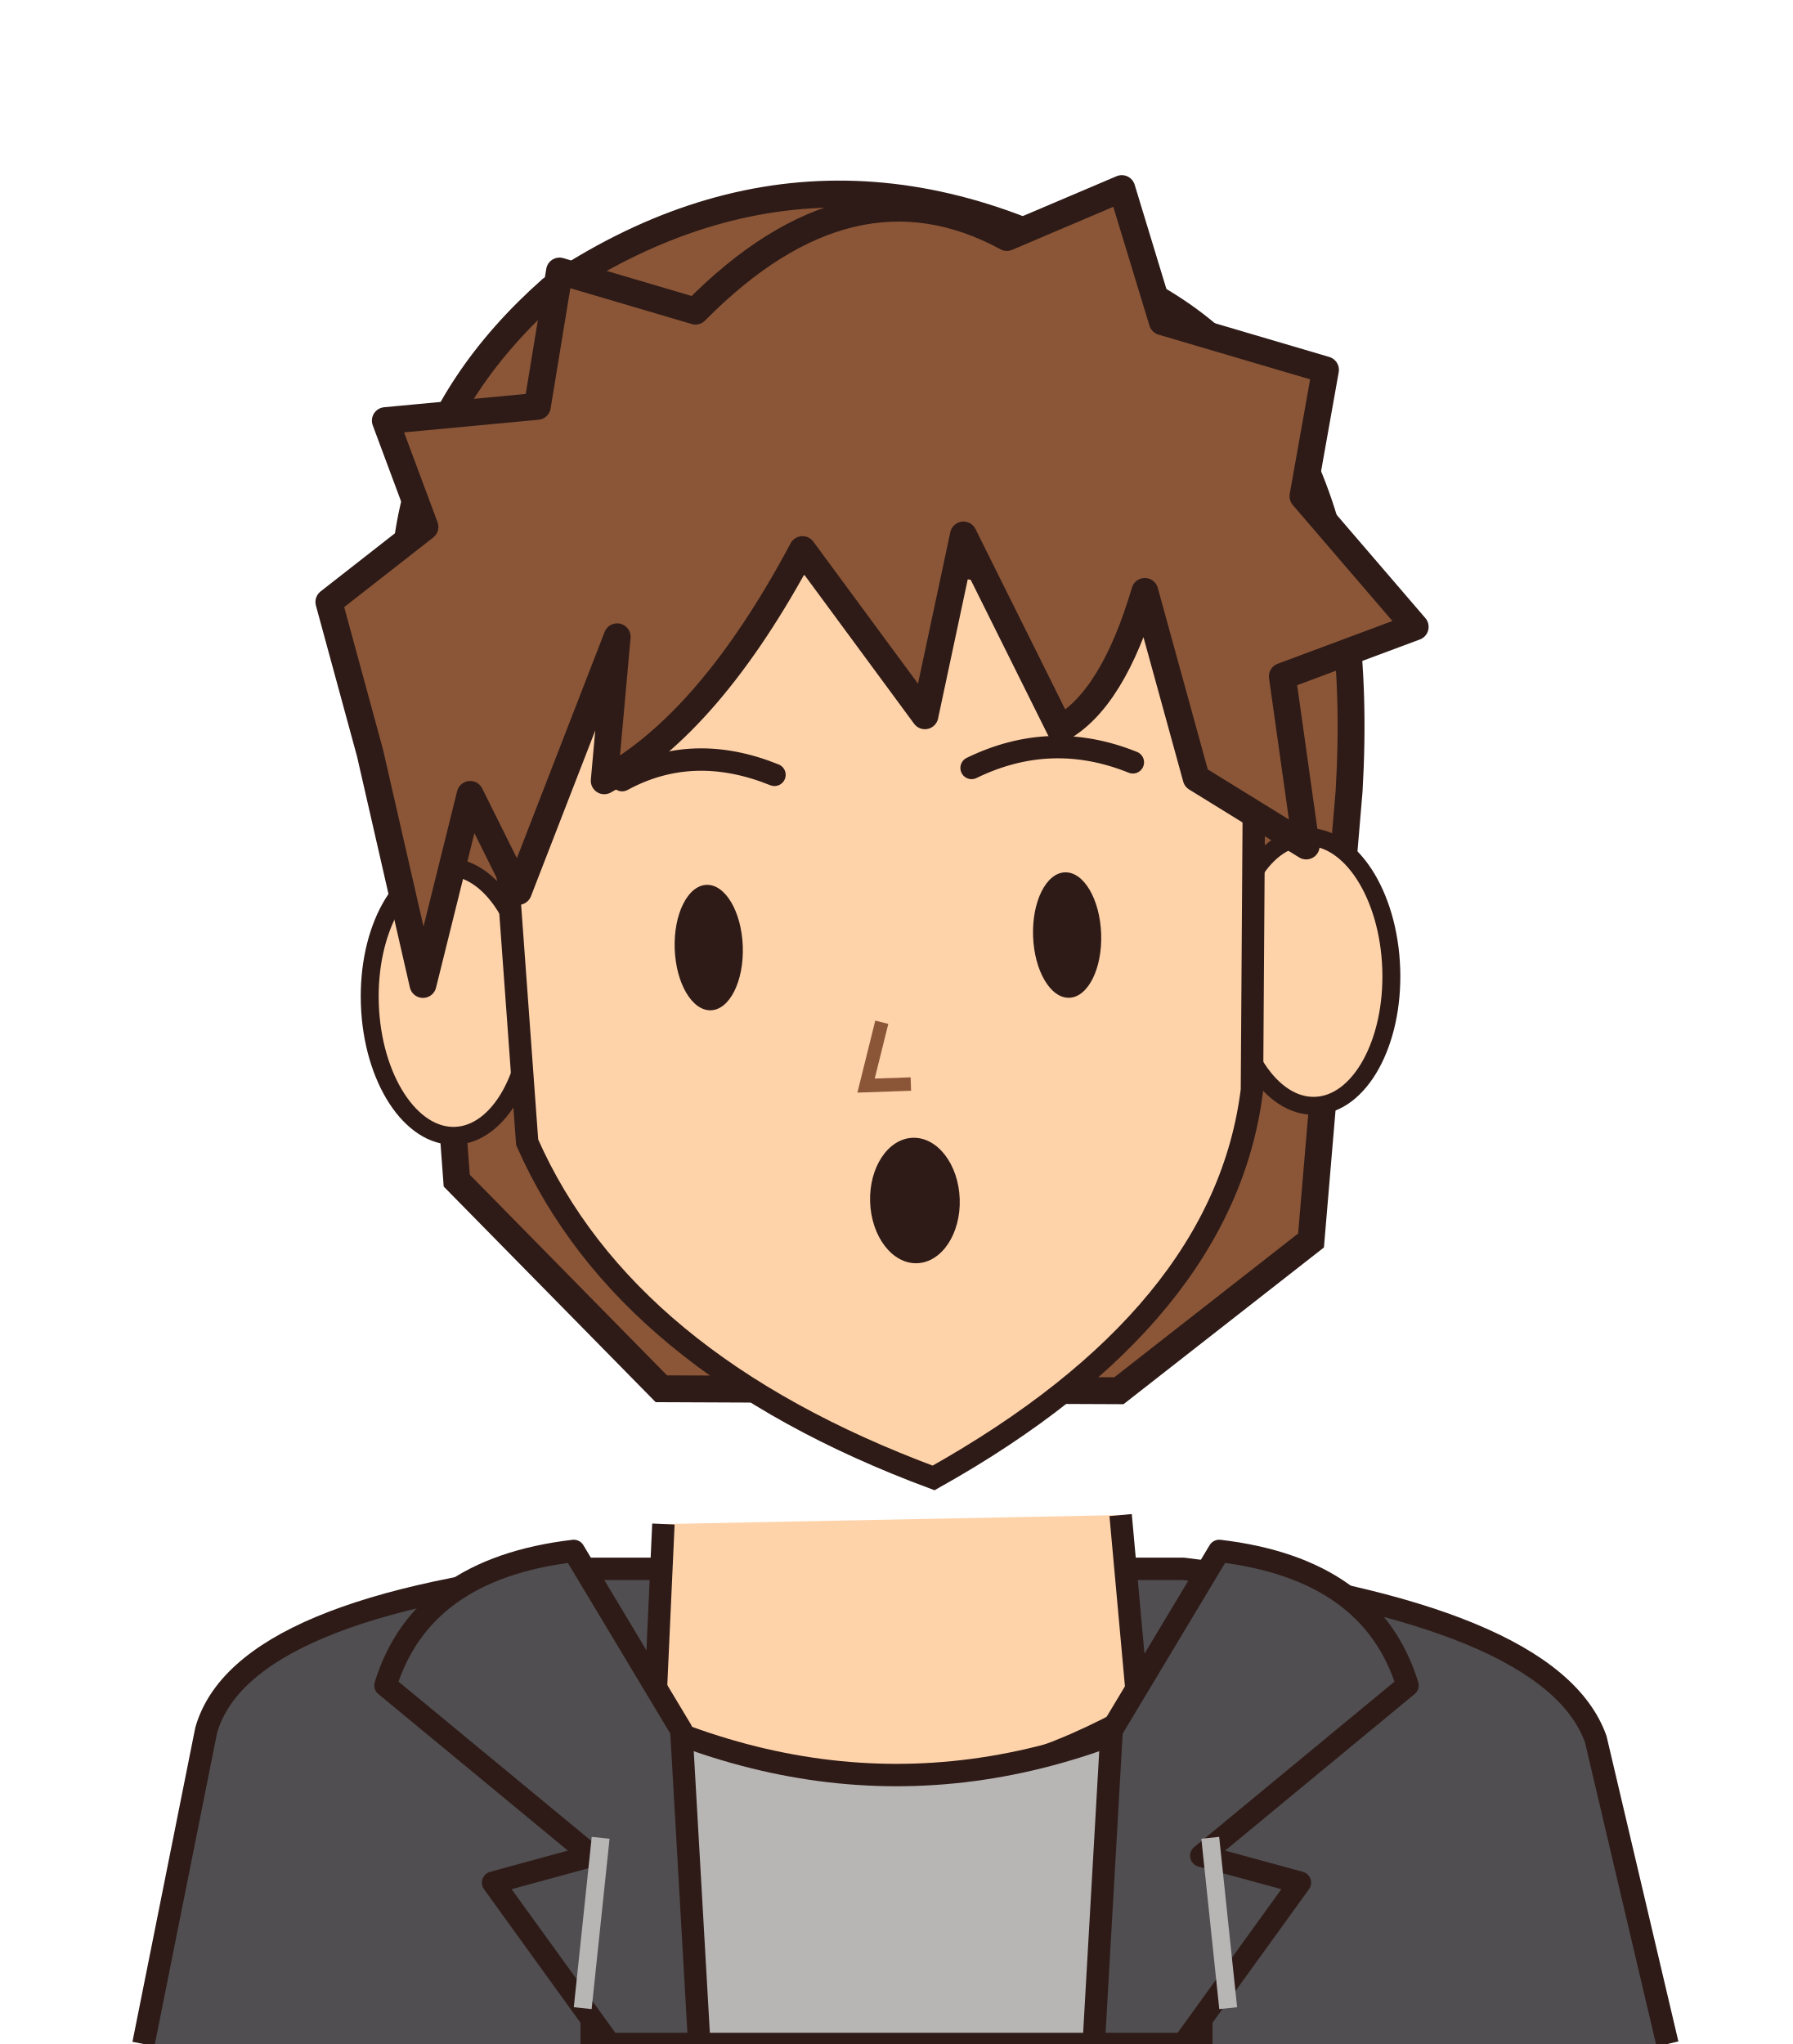
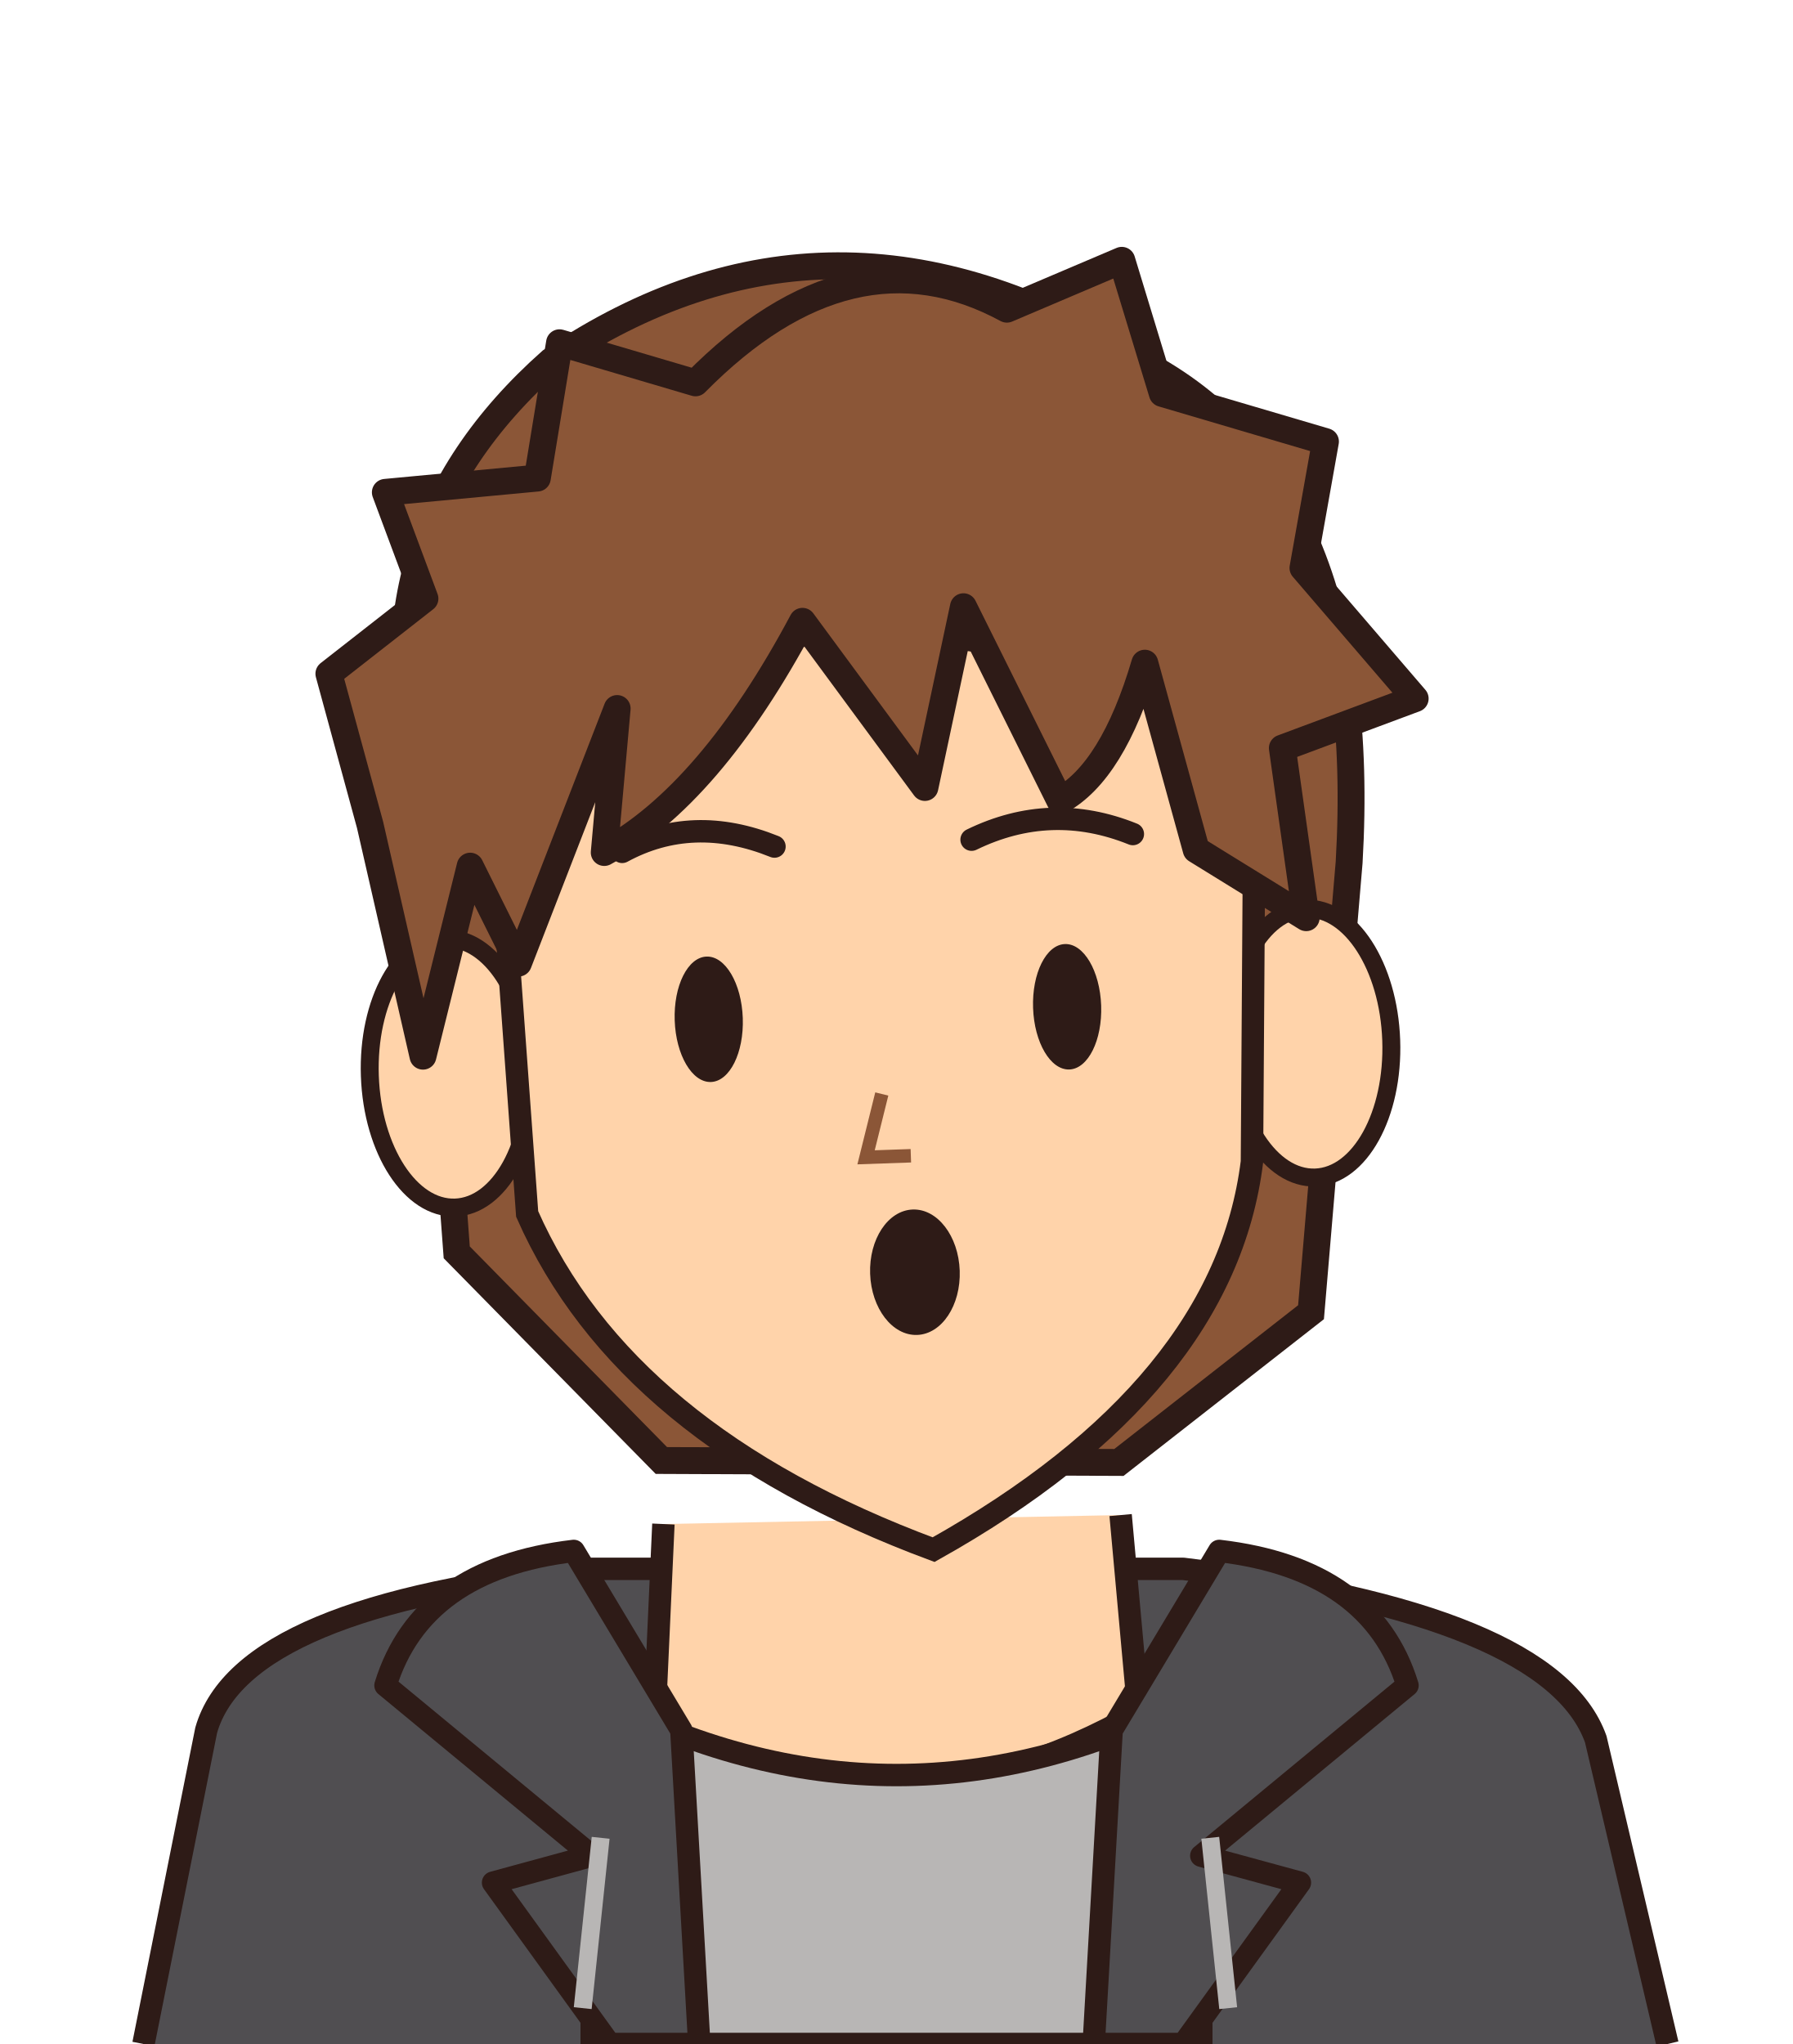
<svg xmlns="http://www.w3.org/2000/svg" width="200" height="228" viewBox="0 0 200 228">
  <g stroke="#2e1b17" stroke-width="2.5" stroke-linejoin="round">
    <path d="M16 228 L23 193 Q27 179 66 175 L132 175 Q173 180 178 194 L186 228" fill="#504e51" />
    <path d="M74 170 L73 192 Q99 207 127 191 L125 169" fill="#ffd3aa" />
    <path d="M66 189 Q100 207 134 189 L134 228 L66 228 Z" fill="#b8b6b5" />
    <path d="M64 173 Q47 175 43 188 L66 207 L55 210 L68 228 L78 228 L76 193 Z M136 173 Q153 175 157 188 L134 207 L145 210 L132 228 L122 228 L124 193 Z" fill="#504e51" />
    <path d="M67 205 L65 224 M135 205 L137 224" stroke="#b8b6b5" stroke-width="2" />
  </g>
-   <g transform="translate(0 -3) rotate(-2 100 164)">
+   <g transform="translate(0 5) rotate(-2 100 164)">
    <path d="M50 82 Q43 53 66 34 Q98 14 131 36 Q157 50 153 93 L147 143 L125 159 L74 157 L52 133 Z" fill="#8b5637" stroke="#2e1b17" stroke-width="3" />
    <ellipse cx="52" cy="113" rx="9" ry="15" fill="#ffd3aa" stroke="#2e1b17" stroke-width="2" />
    <ellipse cx="148" cy="113" rx="9" ry="15" fill="#ffd3aa" stroke="#2e1b17" stroke-width="2" />
    <path d="M58 76 Q98 54 143 78 L141 126 Q137 151 104 168 Q70 154 60 129 Z" fill="#ffd3aa" stroke="#2e1b17" stroke-width="2.5" />
    <path d="M44 85 L40 68 L51 60 L47 48 L64 47 L67 32 L82 37 Q100 20 117 30 L130 25 L134 40 L152 46 L149 60 L161 75 L146 80 L148 99 L136 91 L131 70 Q127 82 121 85 L111 63 L106 83 L93 64 Q82 83 70 89 L72 73 L60 101 L55 90 L49 111 Z" fill="#8b5637" stroke="#2e1b17" stroke-width="3" stroke-linejoin="round" />
    <path d="M72 89 Q80 85 89 89 M111 89 Q120 85 129 89" fill="none" stroke="#2e1b17" stroke-width="2.5" stroke-linecap="round" />
    <ellipse cx="81.0" cy="108" rx="3.8" ry="7.0" fill="#2e1b17" />
    <ellipse cx="121.0" cy="108" rx="3.8" ry="7.0" fill="#2e1b17" />
    <path d="M100 117 l-2 7 5 0" fill="none" stroke="#8b5637" stroke-width="1.5" />
    <ellipse cx="103" cy="137" rx="5" ry="7" fill="#2e1b17" />
  </g>
</svg>
